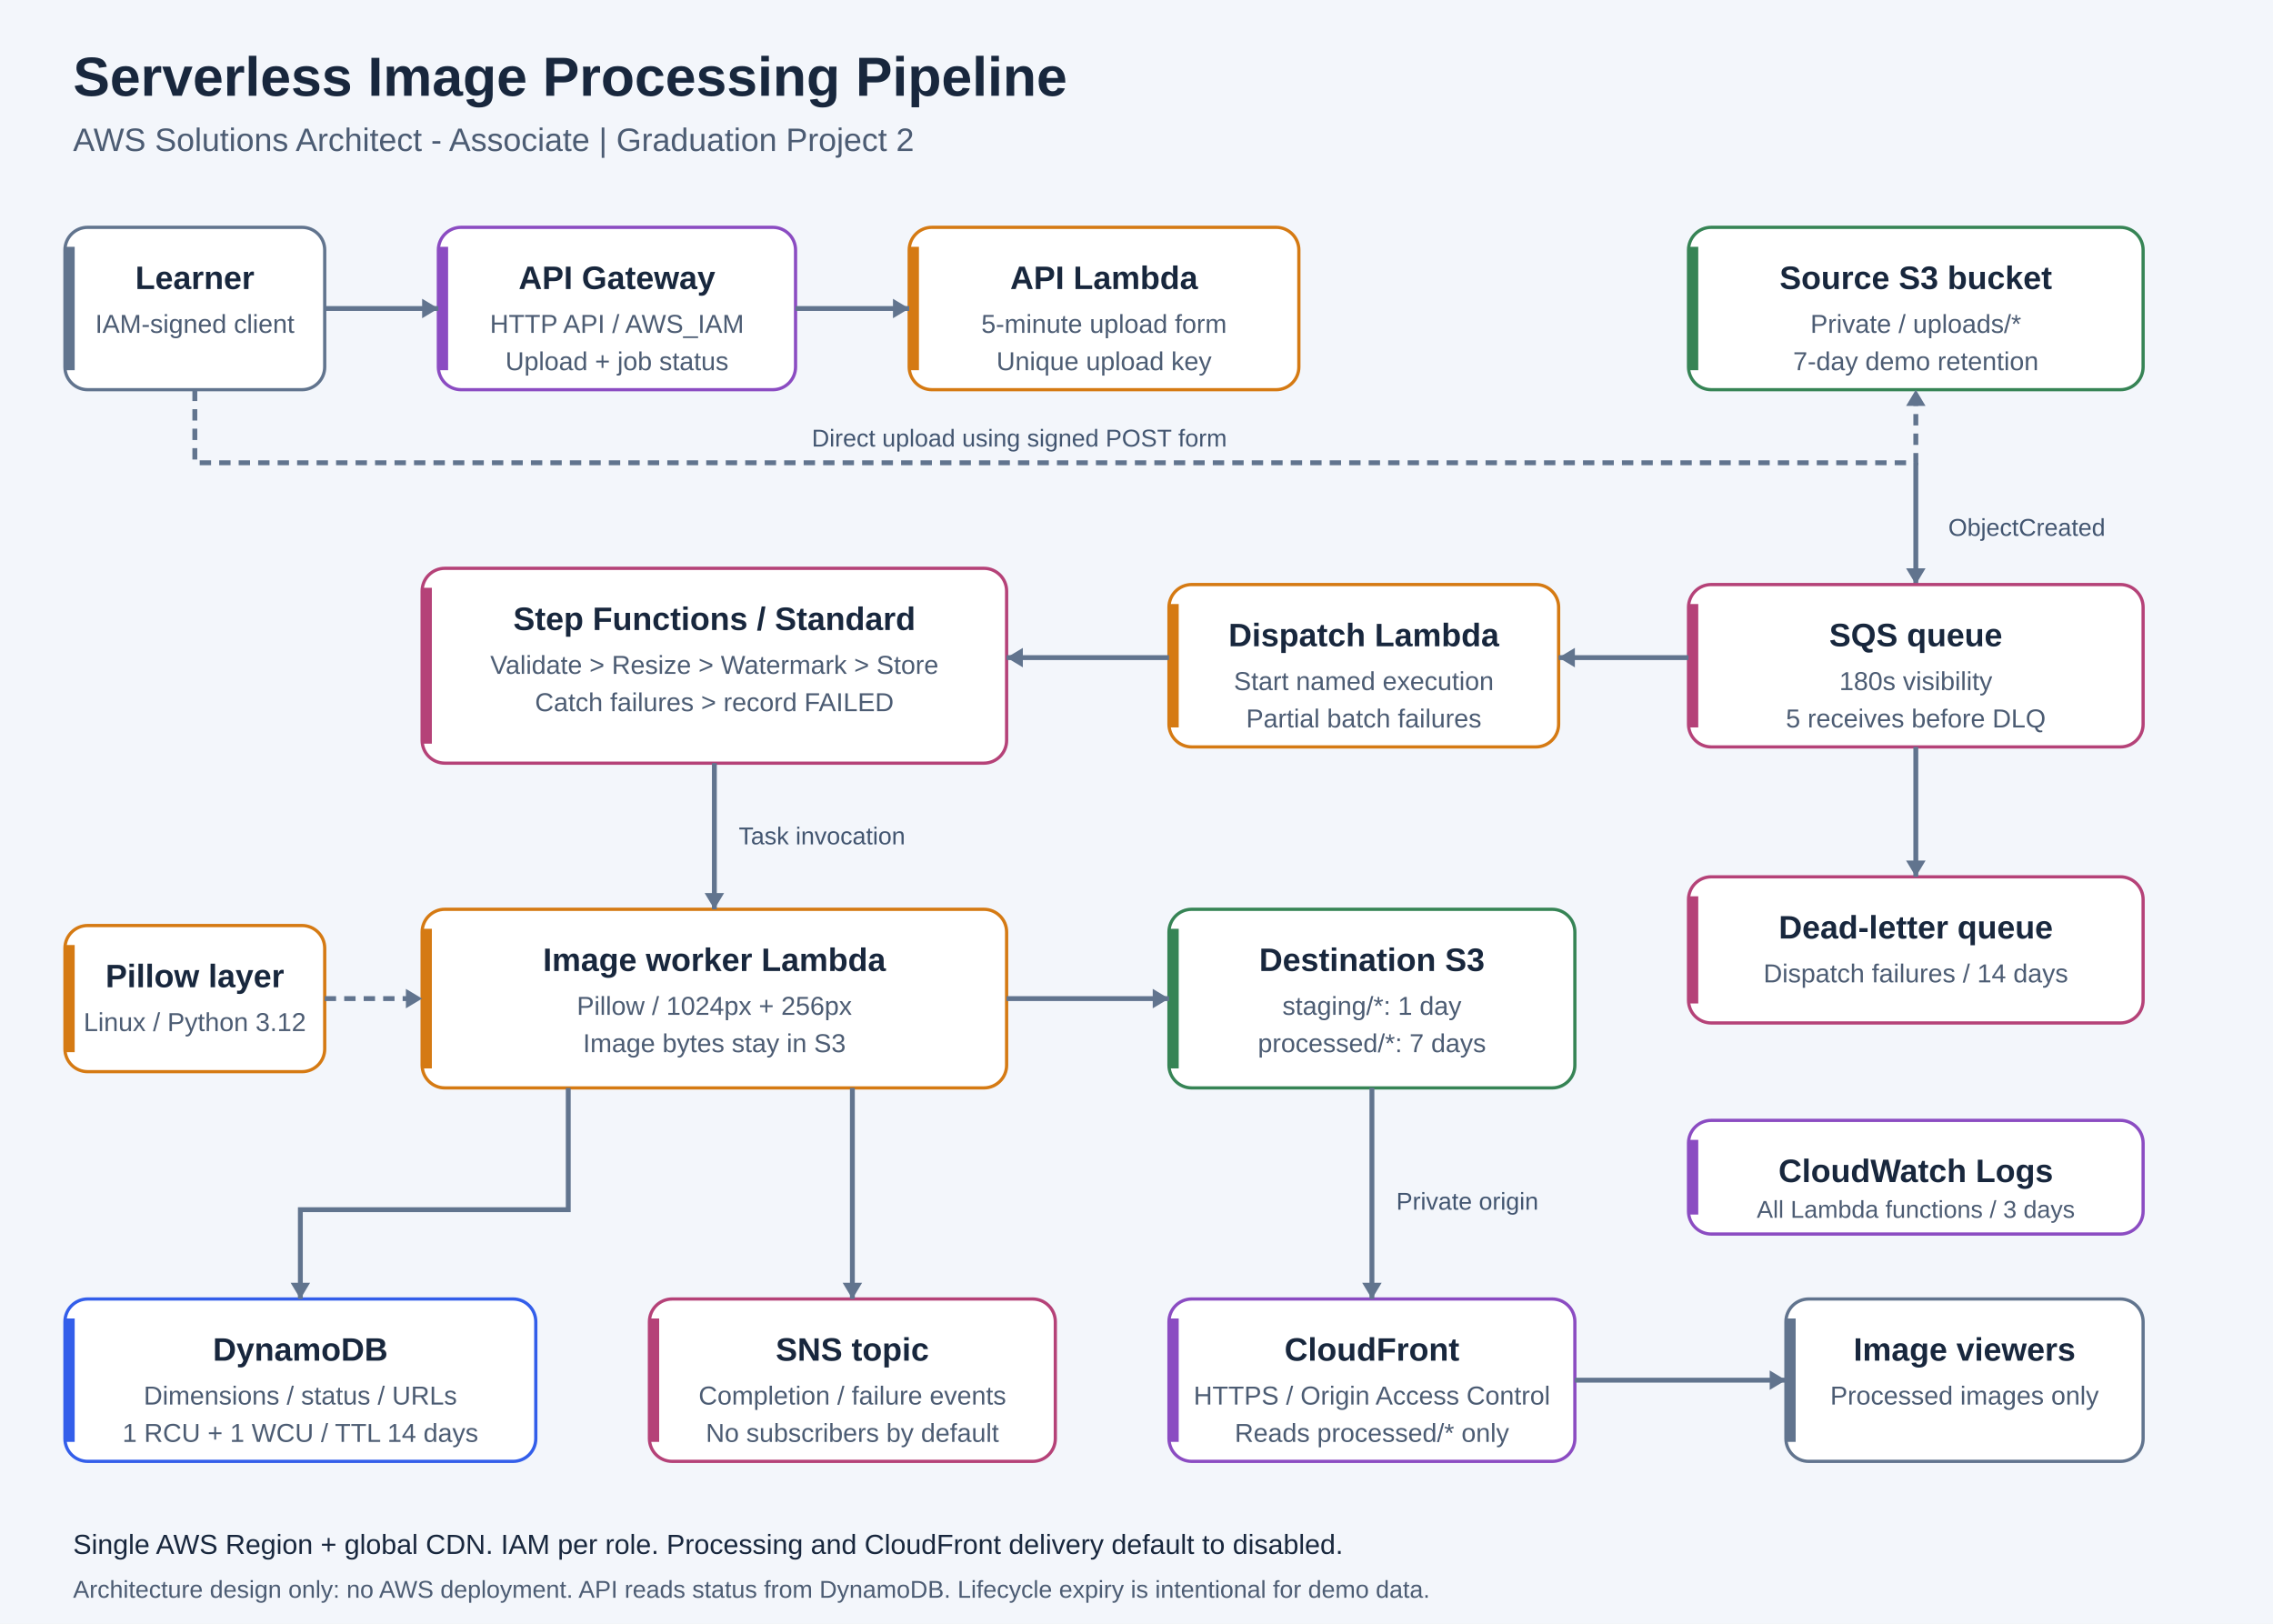
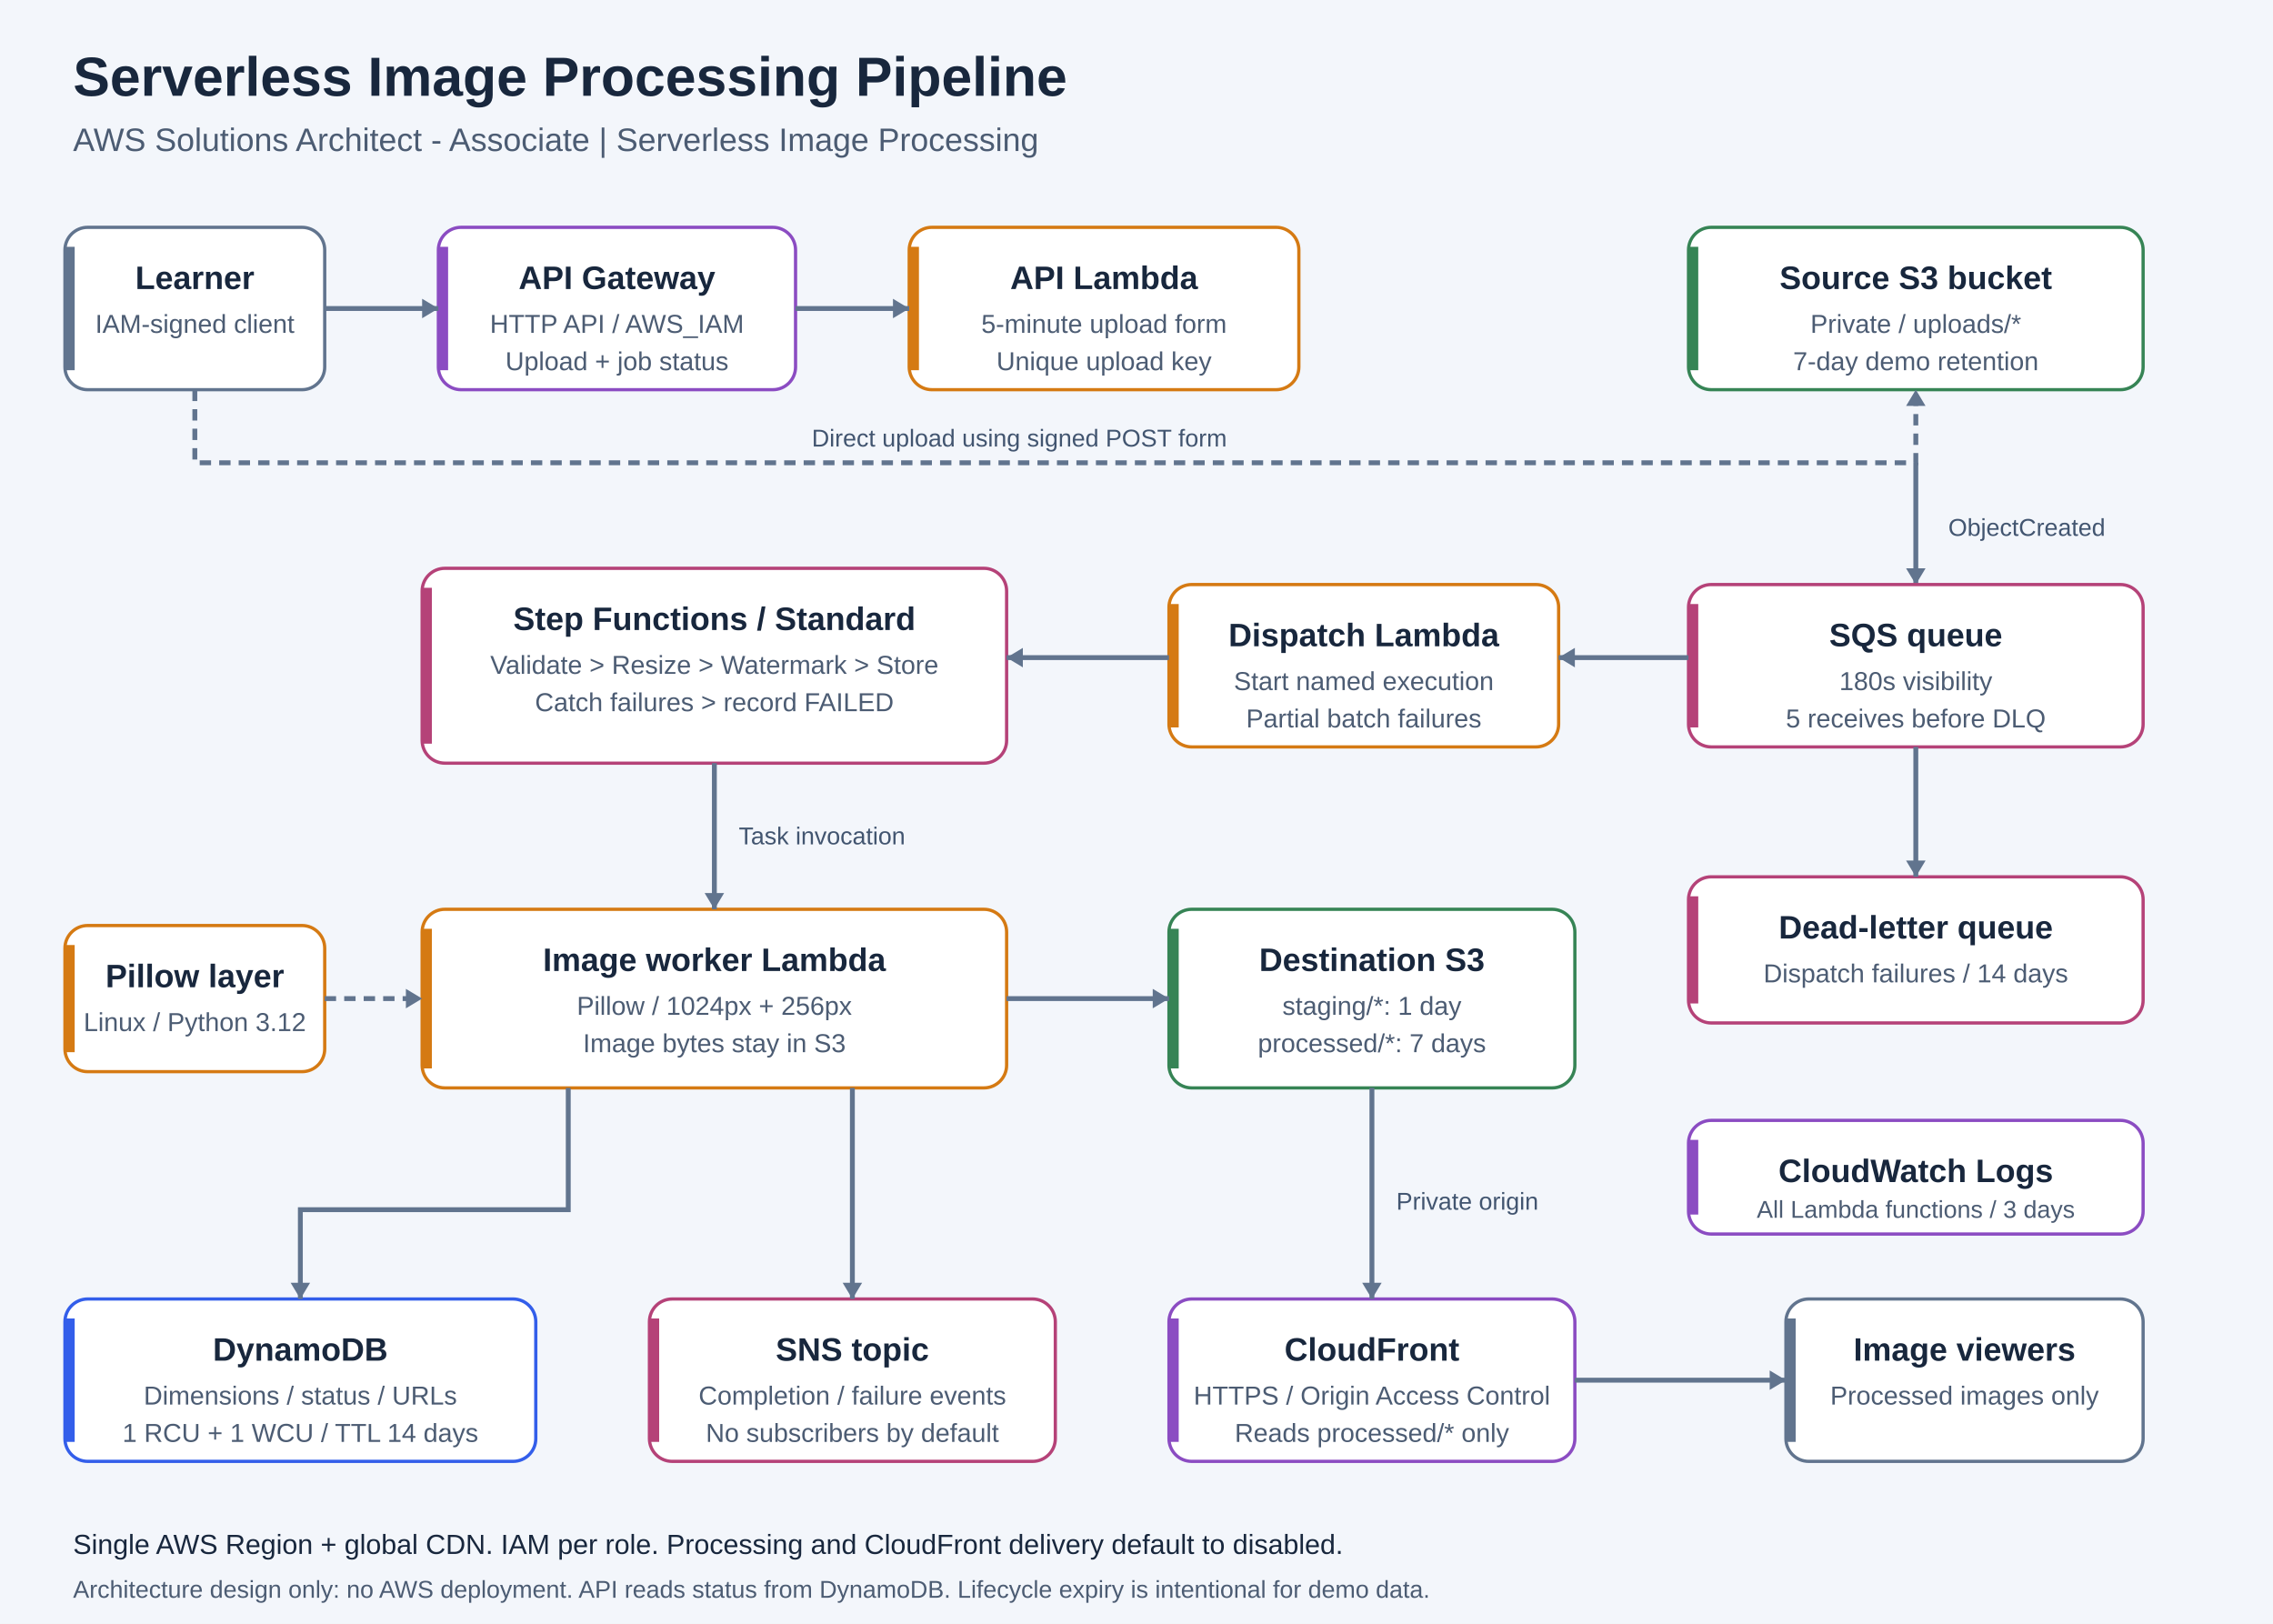
<svg xmlns="http://www.w3.org/2000/svg" width="1400" height="1000" viewBox="0 0 1400 1000" role="img" aria-labelledby="title desc">
  <rect width="1400" height="1000" fill="#f3f6fb" />
  <text x="45" y="59" font-family="Segoe UI,Arial,sans-serif" font-size="34" font-weight="700" fill="#18273d" text-anchor="start">Serverless Image Processing Pipeline</text>
-   <text x="45" y="93" font-family="Segoe UI,Arial,sans-serif" font-size="20" font-weight="400" fill="#4c5c73" text-anchor="start">AWS Solutions Architect - Associate | Graduation Project 2</text>
+   <text x="45" y="93" font-family="Segoe UI,Arial,sans-serif" font-size="20" font-weight="400" fill="#4c5c73" text-anchor="start">AWS Solutions Architect - Associate | Serverless Image Processing</text>
  <rect x="40" y="140" width="160" height="100" rx="14" fill="white" stroke="#61748e" stroke-width="2" />
  <rect x="40" y="152" width="6" height="76" fill="#61748e" />
  <text x="120.0" y="178" font-family="Segoe UI,Arial,sans-serif" font-size="20" font-weight="700" fill="#18273d" text-anchor="middle">Learner</text>
  <text x="120.0" y="205" font-family="Segoe UI,Arial,sans-serif" font-size="16" font-weight="400" fill="#4c5c73" text-anchor="middle">IAM-signed client</text>
  <rect x="270" y="140" width="220" height="100" rx="14" fill="white" stroke="#8b4cc2" stroke-width="2" />
  <rect x="270" y="152" width="6" height="76" fill="#8b4cc2" />
  <text x="380.0" y="178" font-family="Segoe UI,Arial,sans-serif" font-size="20" font-weight="700" fill="#18273d" text-anchor="middle">API Gateway</text>
  <text x="380.0" y="205" font-family="Segoe UI,Arial,sans-serif" font-size="16" font-weight="400" fill="#4c5c73" text-anchor="middle">HTTP API / AWS_IAM</text>
  <text x="380.0" y="228" font-family="Segoe UI,Arial,sans-serif" font-size="16" font-weight="400" fill="#4c5c73" text-anchor="middle">Upload + job status</text>
  <rect x="560" y="140" width="240" height="100" rx="14" fill="white" stroke="#d57a13" stroke-width="2" />
  <rect x="560" y="152" width="6" height="76" fill="#d57a13" />
  <text x="680.0" y="178" font-family="Segoe UI,Arial,sans-serif" font-size="20" font-weight="700" fill="#18273d" text-anchor="middle">API Lambda</text>
  <text x="680.0" y="205" font-family="Segoe UI,Arial,sans-serif" font-size="16" font-weight="400" fill="#4c5c73" text-anchor="middle">5-minute upload form</text>
  <text x="680.0" y="228" font-family="Segoe UI,Arial,sans-serif" font-size="16" font-weight="400" fill="#4c5c73" text-anchor="middle">Unique upload key</text>
  <rect x="1040" y="140" width="280" height="100" rx="14" fill="white" stroke="#368455" stroke-width="2" />
  <rect x="1040" y="152" width="6" height="76" fill="#368455" />
  <text x="1180.0" y="178" font-family="Segoe UI,Arial,sans-serif" font-size="20" font-weight="700" fill="#18273d" text-anchor="middle">Source S3 bucket</text>
  <text x="1180.0" y="205" font-family="Segoe UI,Arial,sans-serif" font-size="16" font-weight="400" fill="#4c5c73" text-anchor="middle">Private / uploads/*</text>
  <text x="1180.0" y="228" font-family="Segoe UI,Arial,sans-serif" font-size="16" font-weight="400" fill="#4c5c73" text-anchor="middle">7-day demo retention</text>
  <polyline points="200,190 270,190" fill="none" stroke="#61748e" stroke-width="3" />
  <polygon points="270,190 260,184 260,196" fill="#61748e" />
  <polyline points="490,190 560,190" fill="none" stroke="#61748e" stroke-width="3" />
  <polygon points="560,190 550,184 550,196" fill="#61748e" />
  <polyline points="120,240 120,285 1180,285 1180,240" fill="none" stroke="#61748e" stroke-width="3" stroke-dasharray="7 5" />
  <polygon points="1180,240 1174,250 1186,250" fill="#61748e" />
  <text x="500" y="275" font-family="Segoe UI,Arial,sans-serif" font-size="15" font-weight="400" fill="#425570" text-anchor="start">Direct upload using signed POST form</text>
  <polyline points="1180,285 1180,360" fill="none" stroke="#61748e" stroke-width="3" />
  <polygon points="1180,360 1174,350 1186,350" fill="#61748e" />
  <text x="1200" y="330" font-family="Segoe UI,Arial,sans-serif" font-size="15" font-weight="400" fill="#425570" text-anchor="start">ObjectCreated</text>
  <rect x="1040" y="360" width="280" height="100" rx="14" fill="white" stroke="#b54278" stroke-width="2" />
  <rect x="1040" y="372" width="6" height="76" fill="#b54278" />
  <text x="1180.0" y="398" font-family="Segoe UI,Arial,sans-serif" font-size="20" font-weight="700" fill="#18273d" text-anchor="middle">SQS queue</text>
  <text x="1180.0" y="425" font-family="Segoe UI,Arial,sans-serif" font-size="16" font-weight="400" fill="#4c5c73" text-anchor="middle">180s visibility</text>
  <text x="1180.0" y="448" font-family="Segoe UI,Arial,sans-serif" font-size="16" font-weight="400" fill="#4c5c73" text-anchor="middle">5 receives before DLQ</text>
  <rect x="720" y="360" width="240" height="100" rx="14" fill="white" stroke="#d57a13" stroke-width="2" />
  <rect x="720" y="372" width="6" height="76" fill="#d57a13" />
  <text x="840.0" y="398" font-family="Segoe UI,Arial,sans-serif" font-size="20" font-weight="700" fill="#18273d" text-anchor="middle">Dispatch Lambda</text>
  <text x="840.0" y="425" font-family="Segoe UI,Arial,sans-serif" font-size="16" font-weight="400" fill="#4c5c73" text-anchor="middle">Start named execution</text>
  <text x="840.0" y="448" font-family="Segoe UI,Arial,sans-serif" font-size="16" font-weight="400" fill="#4c5c73" text-anchor="middle">Partial batch failures</text>
  <rect x="260" y="350" width="360" height="120" rx="14" fill="white" stroke="#b54278" stroke-width="2" />
  <rect x="260" y="362" width="6" height="96" fill="#b54278" />
  <text x="440.0" y="388" font-family="Segoe UI,Arial,sans-serif" font-size="20" font-weight="700" fill="#18273d" text-anchor="middle">Step Functions / Standard</text>
  <text x="440.0" y="415" font-family="Segoe UI,Arial,sans-serif" font-size="16" font-weight="400" fill="#4c5c73" text-anchor="middle">Validate &gt; Resize &gt; Watermark &gt; Store</text>
  <text x="440.0" y="438" font-family="Segoe UI,Arial,sans-serif" font-size="16" font-weight="400" fill="#4c5c73" text-anchor="middle">Catch failures &gt; record FAILED</text>
  <polyline points="1040,405 960,405" fill="none" stroke="#61748e" stroke-width="3" />
  <polygon points="960,405 970,399 970,411" fill="#61748e" />
  <polyline points="720,405 620,405" fill="none" stroke="#61748e" stroke-width="3" />
  <polygon points="620,405 630,399 630,411" fill="#61748e" />
  <rect x="1040" y="540" width="280" height="90" rx="14" fill="white" stroke="#b54278" stroke-width="2" />
  <rect x="1040" y="552" width="6" height="66" fill="#b54278" />
  <text x="1180.0" y="578" font-family="Segoe UI,Arial,sans-serif" font-size="20" font-weight="700" fill="#18273d" text-anchor="middle">Dead-letter queue</text>
  <text x="1180.0" y="605" font-family="Segoe UI,Arial,sans-serif" font-size="16" font-weight="400" fill="#4c5c73" text-anchor="middle">Dispatch failures / 14 days</text>
  <polyline points="1180,460 1180,540" fill="none" stroke="#61748e" stroke-width="3" />
  <polygon points="1180,540 1174,530 1186,530" fill="#61748e" />
  <rect x="260" y="560" width="360" height="110" rx="14" fill="white" stroke="#d57a13" stroke-width="2" />
  <rect x="260" y="572" width="6" height="86" fill="#d57a13" />
  <text x="440.0" y="598" font-family="Segoe UI,Arial,sans-serif" font-size="20" font-weight="700" fill="#18273d" text-anchor="middle">Image worker Lambda</text>
  <text x="440.0" y="625" font-family="Segoe UI,Arial,sans-serif" font-size="16" font-weight="400" fill="#4c5c73" text-anchor="middle">Pillow / 1024px + 256px</text>
  <text x="440.0" y="648" font-family="Segoe UI,Arial,sans-serif" font-size="16" font-weight="400" fill="#4c5c73" text-anchor="middle">Image bytes stay in S3</text>
  <rect x="40" y="570" width="160" height="90" rx="14" fill="white" stroke="#d57a13" stroke-width="2" />
  <rect x="40" y="582" width="6" height="66" fill="#d57a13" />
  <text x="120.0" y="608" font-family="Segoe UI,Arial,sans-serif" font-size="20" font-weight="700" fill="#18273d" text-anchor="middle">Pillow layer</text>
  <text x="120.0" y="635" font-family="Segoe UI,Arial,sans-serif" font-size="16" font-weight="400" fill="#4c5c73" text-anchor="middle">Linux / Python 3.12</text>
  <polyline points="440,470 440,560" fill="none" stroke="#61748e" stroke-width="3" />
  <polygon points="440,560 434,550 446,550" fill="#61748e" />
  <text x="455" y="520" font-family="Segoe UI,Arial,sans-serif" font-size="15" font-weight="400" fill="#425570" text-anchor="start">Task invocation</text>
  <polyline points="200,615 260,615" fill="none" stroke="#61748e" stroke-width="3" stroke-dasharray="7 5" />
  <polygon points="260,615 250,609 250,621" fill="#61748e" />
  <rect x="720" y="560" width="250" height="110" rx="14" fill="white" stroke="#368455" stroke-width="2" />
  <rect x="720" y="572" width="6" height="86" fill="#368455" />
  <text x="845.0" y="598" font-family="Segoe UI,Arial,sans-serif" font-size="20" font-weight="700" fill="#18273d" text-anchor="middle">Destination S3</text>
  <text x="845.0" y="625" font-family="Segoe UI,Arial,sans-serif" font-size="16" font-weight="400" fill="#4c5c73" text-anchor="middle">staging/*: 1 day</text>
  <text x="845.0" y="648" font-family="Segoe UI,Arial,sans-serif" font-size="16" font-weight="400" fill="#4c5c73" text-anchor="middle">processed/*: 7 days</text>
  <polyline points="620,615 720,615" fill="none" stroke="#61748e" stroke-width="3" />
  <polygon points="720,615 710,609 710,621" fill="#61748e" />
  <rect x="1040" y="690" width="280" height="70" rx="14" fill="white" stroke="#8b4cc2" stroke-width="2" />
  <rect x="1040" y="702" width="6" height="46" fill="#8b4cc2" />
  <text x="1180.0" y="728" font-family="Segoe UI,Arial,sans-serif" font-size="20" font-weight="700" fill="#18273d" text-anchor="middle">CloudWatch Logs</text>
  <text x="1180" y="750" font-family="Segoe UI,Arial,sans-serif" font-size="15" font-weight="400" fill="#4c5c73" text-anchor="middle">All Lambda functions / 3 days</text>
  <rect x="40" y="800" width="290" height="100" rx="14" fill="white" stroke="#335eea" stroke-width="2" />
  <rect x="40" y="812" width="6" height="76" fill="#335eea" />
  <text x="185.0" y="838" font-family="Segoe UI,Arial,sans-serif" font-size="20" font-weight="700" fill="#18273d" text-anchor="middle">DynamoDB</text>
  <text x="185.0" y="865" font-family="Segoe UI,Arial,sans-serif" font-size="16" font-weight="400" fill="#4c5c73" text-anchor="middle">Dimensions / status / URLs</text>
  <text x="185.0" y="888" font-family="Segoe UI,Arial,sans-serif" font-size="16" font-weight="400" fill="#4c5c73" text-anchor="middle">1 RCU + 1 WCU / TTL 14 days</text>
  <rect x="400" y="800" width="250" height="100" rx="14" fill="white" stroke="#b54278" stroke-width="2" />
  <rect x="400" y="812" width="6" height="76" fill="#b54278" />
  <text x="525.0" y="838" font-family="Segoe UI,Arial,sans-serif" font-size="20" font-weight="700" fill="#18273d" text-anchor="middle">SNS topic</text>
  <text x="525.0" y="865" font-family="Segoe UI,Arial,sans-serif" font-size="16" font-weight="400" fill="#4c5c73" text-anchor="middle">Completion / failure events</text>
  <text x="525.0" y="888" font-family="Segoe UI,Arial,sans-serif" font-size="16" font-weight="400" fill="#4c5c73" text-anchor="middle">No subscribers by default</text>
  <rect x="720" y="800" width="250" height="100" rx="14" fill="white" stroke="#8b4cc2" stroke-width="2" />
  <rect x="720" y="812" width="6" height="76" fill="#8b4cc2" />
  <text x="845.0" y="838" font-family="Segoe UI,Arial,sans-serif" font-size="20" font-weight="700" fill="#18273d" text-anchor="middle">CloudFront</text>
  <text x="845.0" y="865" font-family="Segoe UI,Arial,sans-serif" font-size="16" font-weight="400" fill="#4c5c73" text-anchor="middle">HTTPS / Origin Access Control</text>
  <text x="845.0" y="888" font-family="Segoe UI,Arial,sans-serif" font-size="16" font-weight="400" fill="#4c5c73" text-anchor="middle">Reads processed/* only</text>
  <rect x="1100" y="800" width="220" height="100" rx="14" fill="white" stroke="#61748e" stroke-width="2" />
  <rect x="1100" y="812" width="6" height="76" fill="#61748e" />
  <text x="1210.0" y="838" font-family="Segoe UI,Arial,sans-serif" font-size="20" font-weight="700" fill="#18273d" text-anchor="middle">Image viewers</text>
  <text x="1210.0" y="865" font-family="Segoe UI,Arial,sans-serif" font-size="16" font-weight="400" fill="#4c5c73" text-anchor="middle">Processed images only</text>
  <polyline points="350,670 350,745 185,745 185,800" fill="none" stroke="#61748e" stroke-width="3" />
  <polygon points="185,800 179,790 191,790" fill="#61748e" />
  <polyline points="525,670 525,800" fill="none" stroke="#61748e" stroke-width="3" />
  <polygon points="525,800 519,790 531,790" fill="#61748e" />
  <polyline points="845,670 845,800" fill="none" stroke="#61748e" stroke-width="3" />
  <polygon points="845,800 839,790 851,790" fill="#61748e" />
  <text x="860" y="745" font-family="Segoe UI,Arial,sans-serif" font-size="15" font-weight="400" fill="#425570" text-anchor="start">Private origin</text>
  <polyline points="970,850 1100,850" fill="none" stroke="#61748e" stroke-width="3" />
  <polygon points="1100,850 1090,844 1090,856" fill="#61748e" />
  <text x="45" y="957" font-family="Segoe UI,Arial,sans-serif" font-size="17" font-weight="400" fill="#18273d" text-anchor="start">Single AWS Region + global CDN. IAM per role. Processing and CloudFront delivery default to disabled.</text>
  <text x="45" y="984" font-family="Segoe UI,Arial,sans-serif" font-size="15" font-weight="400" fill="#4c5c73" text-anchor="start">Architecture design only: no AWS deployment. API reads status from DynamoDB. Lifecycle expiry is intentional for demo data.</text>
</svg>
